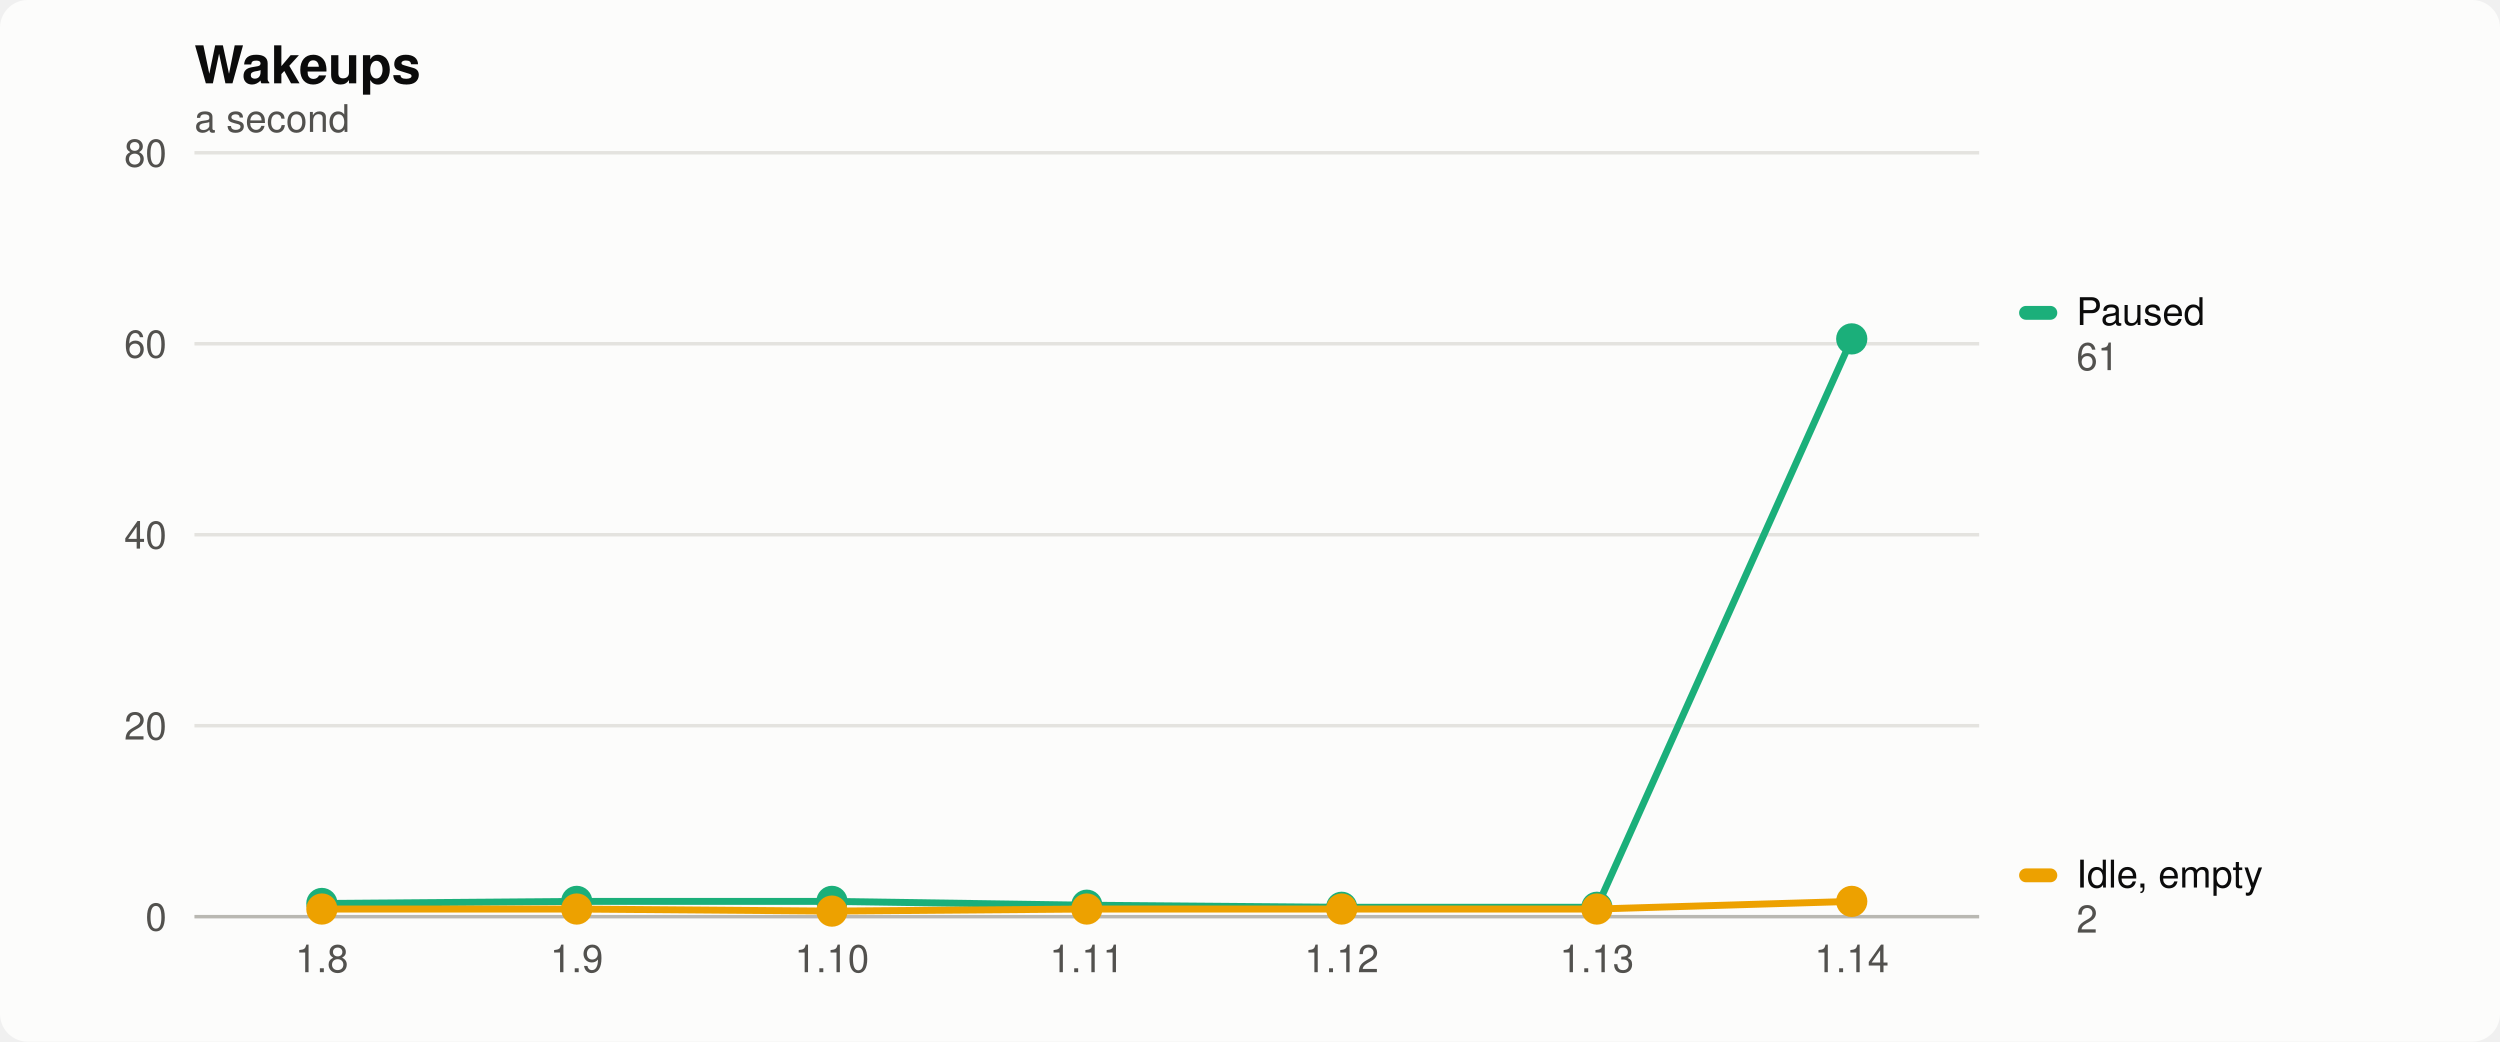
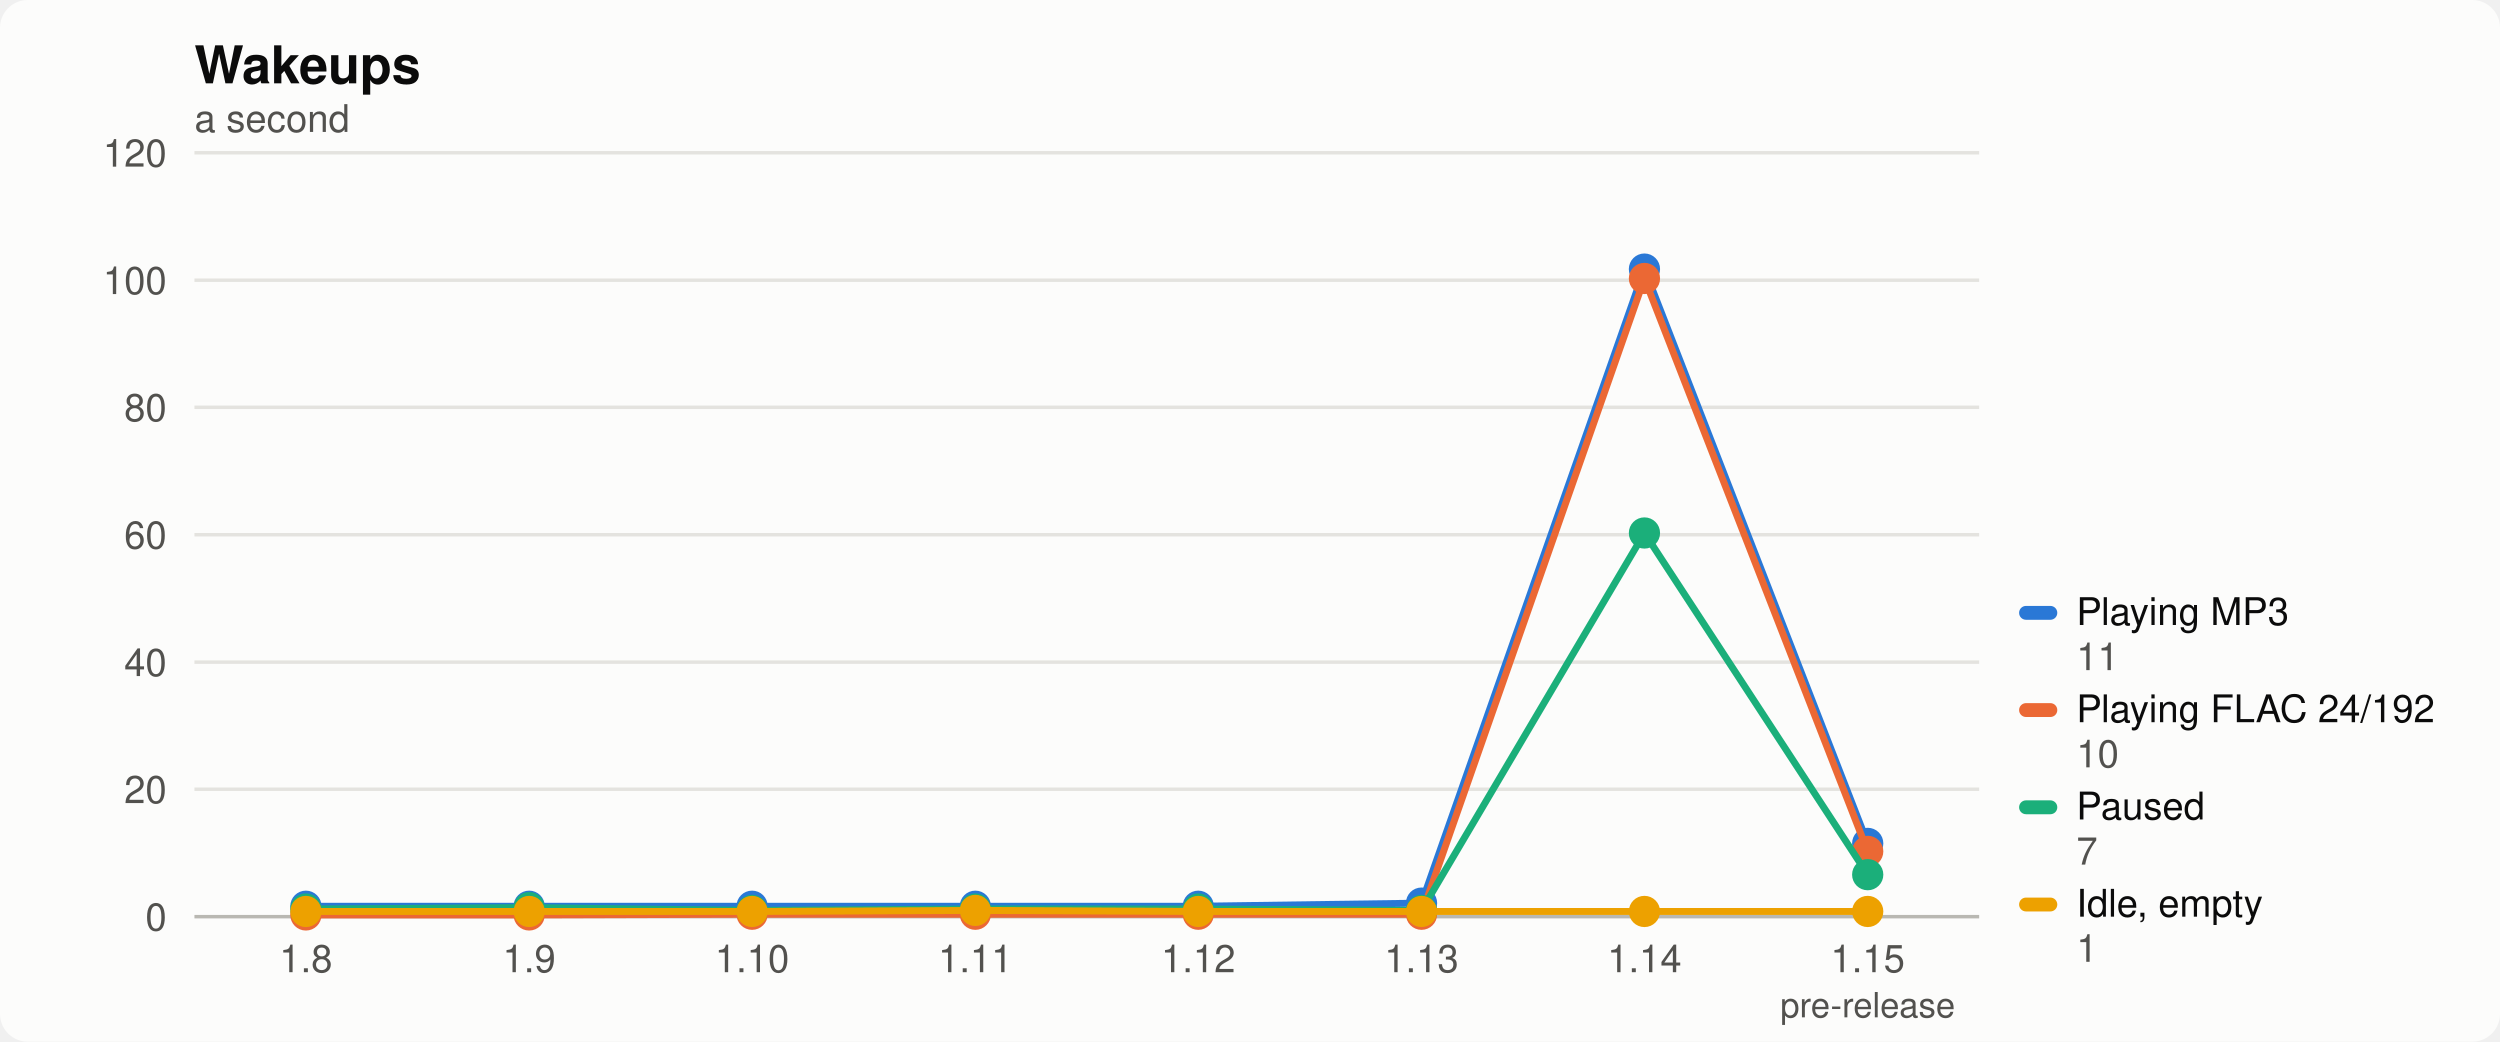
<svg xmlns="http://www.w3.org/2000/svg" viewBox="0 0 720 300" width="720" height="300" font-family="-apple-system,BlinkMacSystemFont,Segoe UI,Helvetica,Arial,sans-serif" role="img" aria-label="Wakeups">
  <style>.bg{fill:#fcfcfb}.t{fill:#0b0b0b}.m{fill:#52514e}.g{stroke:#e4e3df}.a{stroke:#b9b8b2}.s0{stroke:#2a78d6;fill:#2a78d6}.s1{stroke:#eb6834;fill:#eb6834}.s2{stroke:#1baf7a;fill:#1baf7a}.s3{stroke:#eda100;fill:#eda100}@media (prefers-color-scheme:dark){.bg{fill:#1a1a19}.t{fill:#ffffff}.m{fill:#c3c2b7}.g{stroke:#2f2f2d}.a{stroke:#555550}.s0{stroke:#3987e5;fill:#3987e5}.s1{stroke:#d95926;fill:#d95926}.s2{stroke:#199e70;fill:#199e70}.s3{stroke:#c98500;fill:#c98500}}.l{fill:none;stroke-width:2;stroke-linejoin:round;stroke-linecap:round}</style>
  <rect class="bg" width="720" height="300" rx="8" />
  <text class="t" x="56" y="24" font-size="15" font-weight="600">Wakeups</text>
  <text class="m" x="56" y="38" font-size="11">a second</text>
  <line class="a" x1="56" x2="570" y1="264.0" y2="264.0" />
  <text class="m" x="48" y="268.0" font-size="11" text-anchor="end">0</text>
-   <line class="g" x1="56" x2="570" y1="209.0" y2="209.0" />
-   <text class="m" x="48" y="213.0" font-size="11" text-anchor="end">20</text>
+   <line class="g" x1="56" x2="570" y1="227.3" y2="227.3" />
+   <text class="m" x="48" y="231.3" font-size="11" text-anchor="end">20</text>
+   <line class="g" x1="56" x2="570" y1="190.7" y2="190.7" />
+   <text class="m" x="48" y="194.7" font-size="11" text-anchor="end">40</text>
  <line class="g" x1="56" x2="570" y1="154.0" y2="154.0" />
-   <text class="m" x="48" y="158.0" font-size="11" text-anchor="end">40</text>
-   <line class="g" x1="56" x2="570" y1="99.0" y2="99.0" />
-   <text class="m" x="48" y="103.0" font-size="11" text-anchor="end">60</text>
+   <text class="m" x="48" y="158.0" font-size="11" text-anchor="end">60</text>
+   <line class="g" x1="56" x2="570" y1="117.3" y2="117.3" />
+   <text class="m" x="48" y="121.3" font-size="11" text-anchor="end">80</text>
+   <line class="g" x1="56" x2="570" y1="80.7" y2="80.7" />
+   <text class="m" x="48" y="84.7" font-size="11" text-anchor="end">100</text>
  <line class="g" x1="56" x2="570" y1="44.0" y2="44.0" />
-   <text class="m" x="48" y="48.0" font-size="11" text-anchor="end">80</text>
-   <text class="m" x="92.7" y="280" font-size="11" text-anchor="middle">1.8</text>
-   <text class="m" x="166.1" y="280" font-size="11" text-anchor="middle">1.9</text>
-   <text class="m" x="239.6" y="280" font-size="11" text-anchor="middle">1.10</text>
-   <text class="m" x="313.0" y="280" font-size="11" text-anchor="middle">1.11</text>
-   <text class="m" x="386.4" y="280" font-size="11" text-anchor="middle">1.12</text>
-   <text class="m" x="459.9" y="280" font-size="11" text-anchor="middle">1.13</text>
-   <text class="m" x="533.3" y="280" font-size="11" text-anchor="middle">1.14</text>
-   <path class="l s2" d="M92.7,260.2 L166.1,259.6 L239.6,259.6 L313.0,260.7 L386.4,261.3 L459.9,261.3 L533.3,97.6" />
-   <circle class="s2" cx="92.7" cy="260.2" r="4" stroke="none" />
-   <circle class="s2" cx="166.1" cy="259.6" r="4" stroke="none" />
-   <circle class="s2" cx="239.6" cy="259.6" r="4" stroke="none" />
-   <circle class="s2" cx="313.0" cy="260.7" r="4" stroke="none" />
-   <circle class="s2" cx="386.4" cy="261.3" r="4" stroke="none" />
-   <circle class="s2" cx="459.9" cy="261.3" r="4" stroke="none" />
-   <circle class="s2" cx="533.3" cy="97.6" r="4" stroke="none" />
-   <path class="l s3" d="M92.7,261.8 L166.1,261.8 L239.6,262.4 L313.0,261.8 L386.4,261.8 L459.9,261.8 L533.3,259.6" />
-   <circle class="s3" cx="92.7" cy="261.8" r="4" stroke="none" />
-   <circle class="s3" cx="166.1" cy="261.8" r="4" stroke="none" />
-   <circle class="s3" cx="239.6" cy="262.4" r="4" stroke="none" />
-   <circle class="s3" cx="313.0" cy="261.8" r="4" stroke="none" />
-   <circle class="s3" cx="386.4" cy="261.8" r="4" stroke="none" />
-   <circle class="s3" cx="459.9" cy="261.8" r="4" stroke="none" />
-   <circle class="s3" cx="533.3" cy="259.6" r="4" stroke="none" />
-   <rect class="s2" x="582" y="88.6" width="10" height="3" rx="1.5" stroke="none" />
-   <text class="t" x="598" y="93.6" font-size="11">Paused</text>
-   <text class="m" x="598" y="106.6" font-size="11">61</text>
-   <rect class="s3" x="582" y="250.6" width="10" height="3" rx="1.5" stroke="none" />
-   <text class="t" x="598" y="255.6" font-size="11">Idle, empty</text>
-   <text class="m" x="598" y="268.6" font-size="11">2</text>
+   <text class="m" x="48" y="48.0" font-size="11" text-anchor="end">120</text>
+   <text class="m" x="88.1" y="280" font-size="11" text-anchor="middle">1.8</text>
+   <text class="m" x="152.4" y="280" font-size="11" text-anchor="middle">1.9</text>
+   <text class="m" x="216.6" y="280" font-size="11" text-anchor="middle">1.10</text>
+   <text class="m" x="280.9" y="280" font-size="11" text-anchor="middle">1.11</text>
+   <text class="m" x="345.1" y="280" font-size="11" text-anchor="middle">1.12</text>
+   <text class="m" x="409.4" y="280" font-size="11" text-anchor="middle">1.13</text>
+   <text class="m" x="473.6" y="280" font-size="11" text-anchor="middle">1.14</text>
+   <text class="m" x="537.9" y="280" font-size="11" text-anchor="middle">1.15</text>
+   <text class="m" x="537.9" y="293" font-size="10" text-anchor="middle">pre-release</text>
+   <path class="l s0" d="M88.1,261.0 L152.4,261.0 L216.6,261.0 L280.9,261.0 L345.1,261.0 L409.4,260.1 L473.6,77.5 L537.9,242.9" />
+   <circle class="s0" cx="88.1" cy="261.0" r="4" stroke="none" />
+   <circle class="s0" cx="152.4" cy="261.0" r="4" stroke="none" />
+   <circle class="s0" cx="216.6" cy="261.0" r="4" stroke="none" />
+   <circle class="s0" cx="280.9" cy="261.0" r="4" stroke="none" />
+   <circle class="s0" cx="345.1" cy="261.0" r="4" stroke="none" />
+   <circle class="s0" cx="409.4" cy="260.1" r="4" stroke="none" />
+   <circle class="s0" cx="473.6" cy="77.5" r="4" stroke="none" />
+   <circle class="s0" cx="537.9" cy="242.9" r="4" stroke="none" />
+   <path class="l s1" d="M88.1,263.5 L152.4,263.5 L216.6,263.3 L280.9,263.3 L345.1,263.3 L409.4,263.3 L473.6,80.2 L537.9,245.2" />
+   <circle class="s1" cx="88.1" cy="263.5" r="4" stroke="none" />
+   <circle class="s1" cx="152.4" cy="263.5" r="4" stroke="none" />
+   <circle class="s1" cx="216.6" cy="263.3" r="4" stroke="none" />
+   <circle class="s1" cx="280.9" cy="263.3" r="4" stroke="none" />
+   <circle class="s1" cx="345.1" cy="263.3" r="4" stroke="none" />
+   <circle class="s1" cx="409.4" cy="263.3" r="4" stroke="none" />
+   <circle class="s1" cx="473.6" cy="80.2" r="4" stroke="none" />
+   <circle class="s1" cx="537.9" cy="245.2" r="4" stroke="none" />
+   <path class="l s2" d="M88.1,261.8 L152.4,261.4 L216.6,262.2 L280.9,261.8 L345.1,261.8 L409.4,262.2 L473.6,153.5 L537.9,251.9" />
+   <circle class="s2" cx="88.1" cy="261.8" r="4" stroke="none" />
+   <circle class="s2" cx="152.4" cy="261.4" r="4" stroke="none" />
+   <circle class="s2" cx="216.6" cy="262.2" r="4" stroke="none" />
+   <circle class="s2" cx="280.9" cy="261.8" r="4" stroke="none" />
+   <circle class="s2" cx="345.1" cy="261.8" r="4" stroke="none" />
+   <circle class="s2" cx="409.4" cy="262.2" r="4" stroke="none" />
+   <circle class="s2" cx="473.6" cy="153.5" r="4" stroke="none" />
+   <circle class="s2" cx="537.9" cy="251.9" r="4" stroke="none" />
+   <path class="l s3" d="M88.1,262.5 L152.4,262.5 L216.6,262.5 L280.9,262.2 L345.1,262.5 L409.4,262.5 L473.6,262.5 L537.9,262.5" />
+   <circle class="s3" cx="88.1" cy="262.5" r="4" stroke="none" />
+   <circle class="s3" cx="152.4" cy="262.5" r="4" stroke="none" />
+   <circle class="s3" cx="216.6" cy="262.5" r="4" stroke="none" />
+   <circle class="s3" cx="280.9" cy="262.2" r="4" stroke="none" />
+   <circle class="s3" cx="345.1" cy="262.5" r="4" stroke="none" />
+   <circle class="s3" cx="409.4" cy="262.5" r="4" stroke="none" />
+   <circle class="s3" cx="473.6" cy="262.5" r="4" stroke="none" />
+   <circle class="s3" cx="537.9" cy="262.5" r="4" stroke="none" />
+   <rect class="s0" x="582" y="175.0" width="10" height="3" rx="1.5" stroke="none" />
+   <text class="t" x="598" y="180.0" font-size="11">Playing MP3</text>
+   <text class="m" x="598" y="193.0" font-size="11">11</text>
+   <rect class="s1" x="582" y="203.0" width="10" height="3" rx="1.5" stroke="none" />
+   <text class="t" x="598" y="208.0" font-size="11">Playing FLAC 24/192</text>
+   <text class="m" x="598" y="221.0" font-size="11">10</text>
+   <rect class="s2" x="582" y="231.0" width="10" height="3" rx="1.5" stroke="none" />
+   <text class="t" x="598" y="236.0" font-size="11">Paused</text>
+   <text class="m" x="598" y="249.0" font-size="11">7</text>
+   <rect class="s3" x="582" y="259.0" width="10" height="3" rx="1.5" stroke="none" />
+   <text class="t" x="598" y="264.0" font-size="11">Idle, empty</text>
+   <text class="m" x="598" y="277.0" font-size="11">1</text>
</svg>
